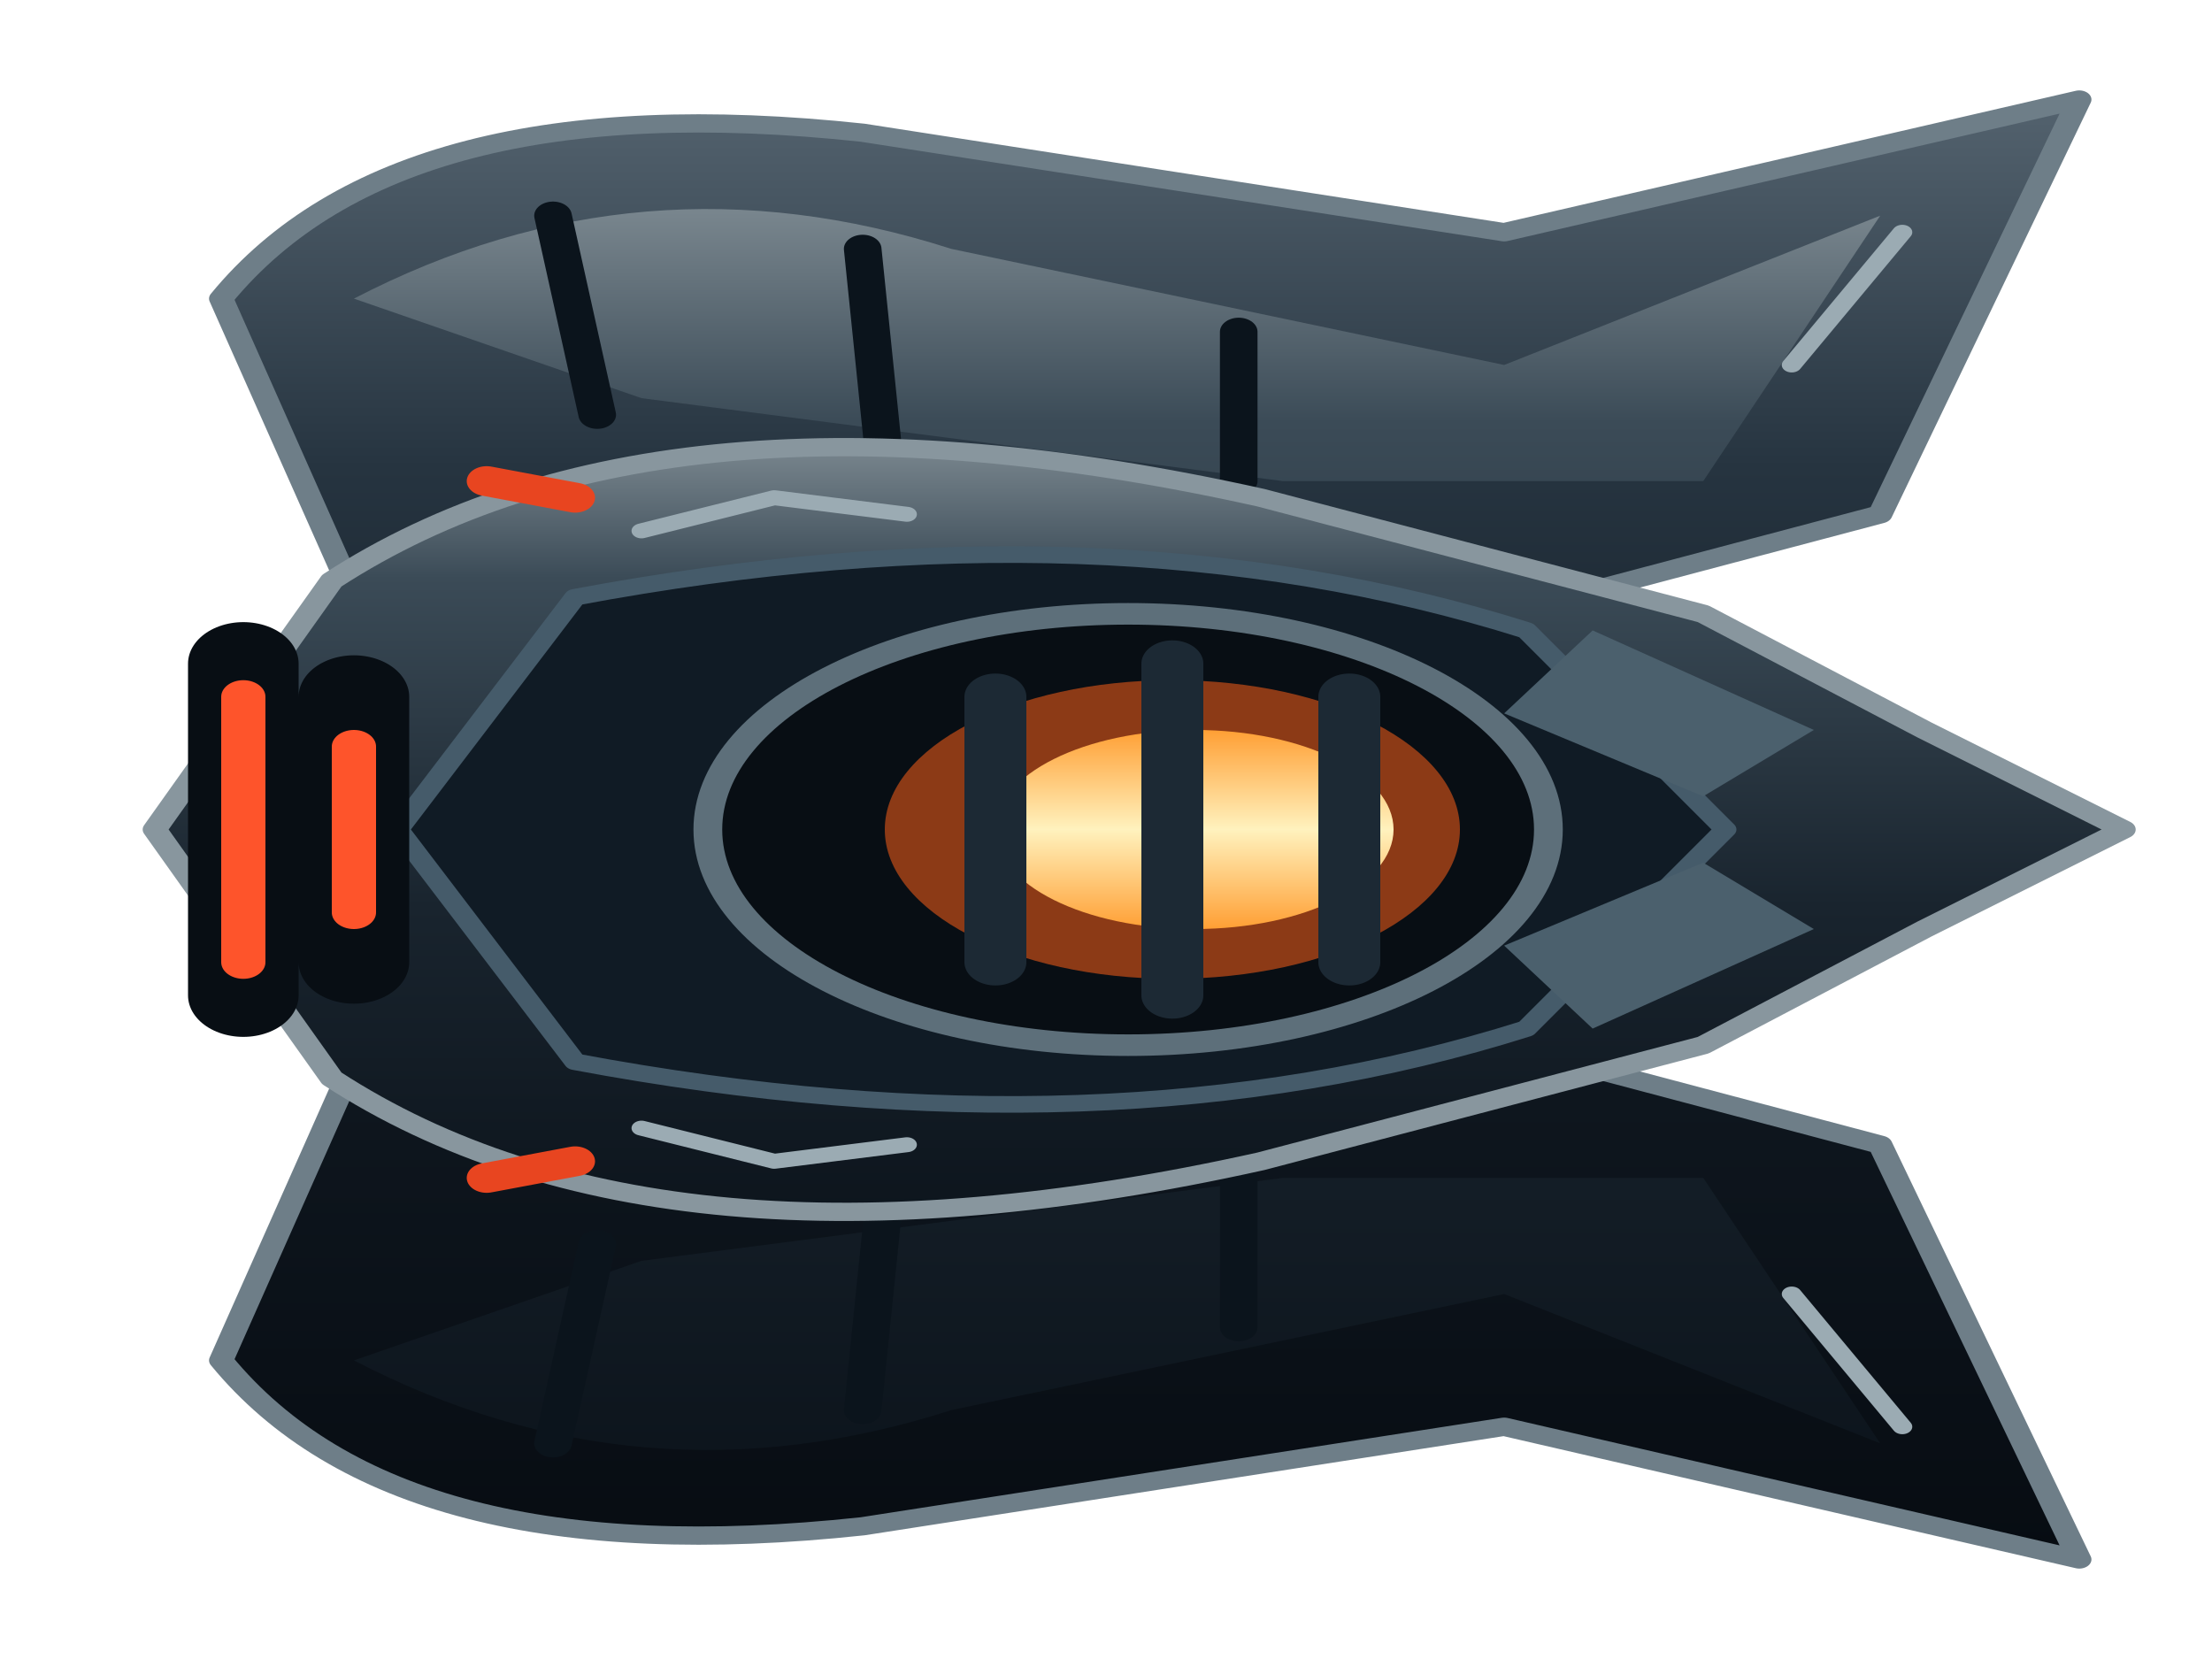
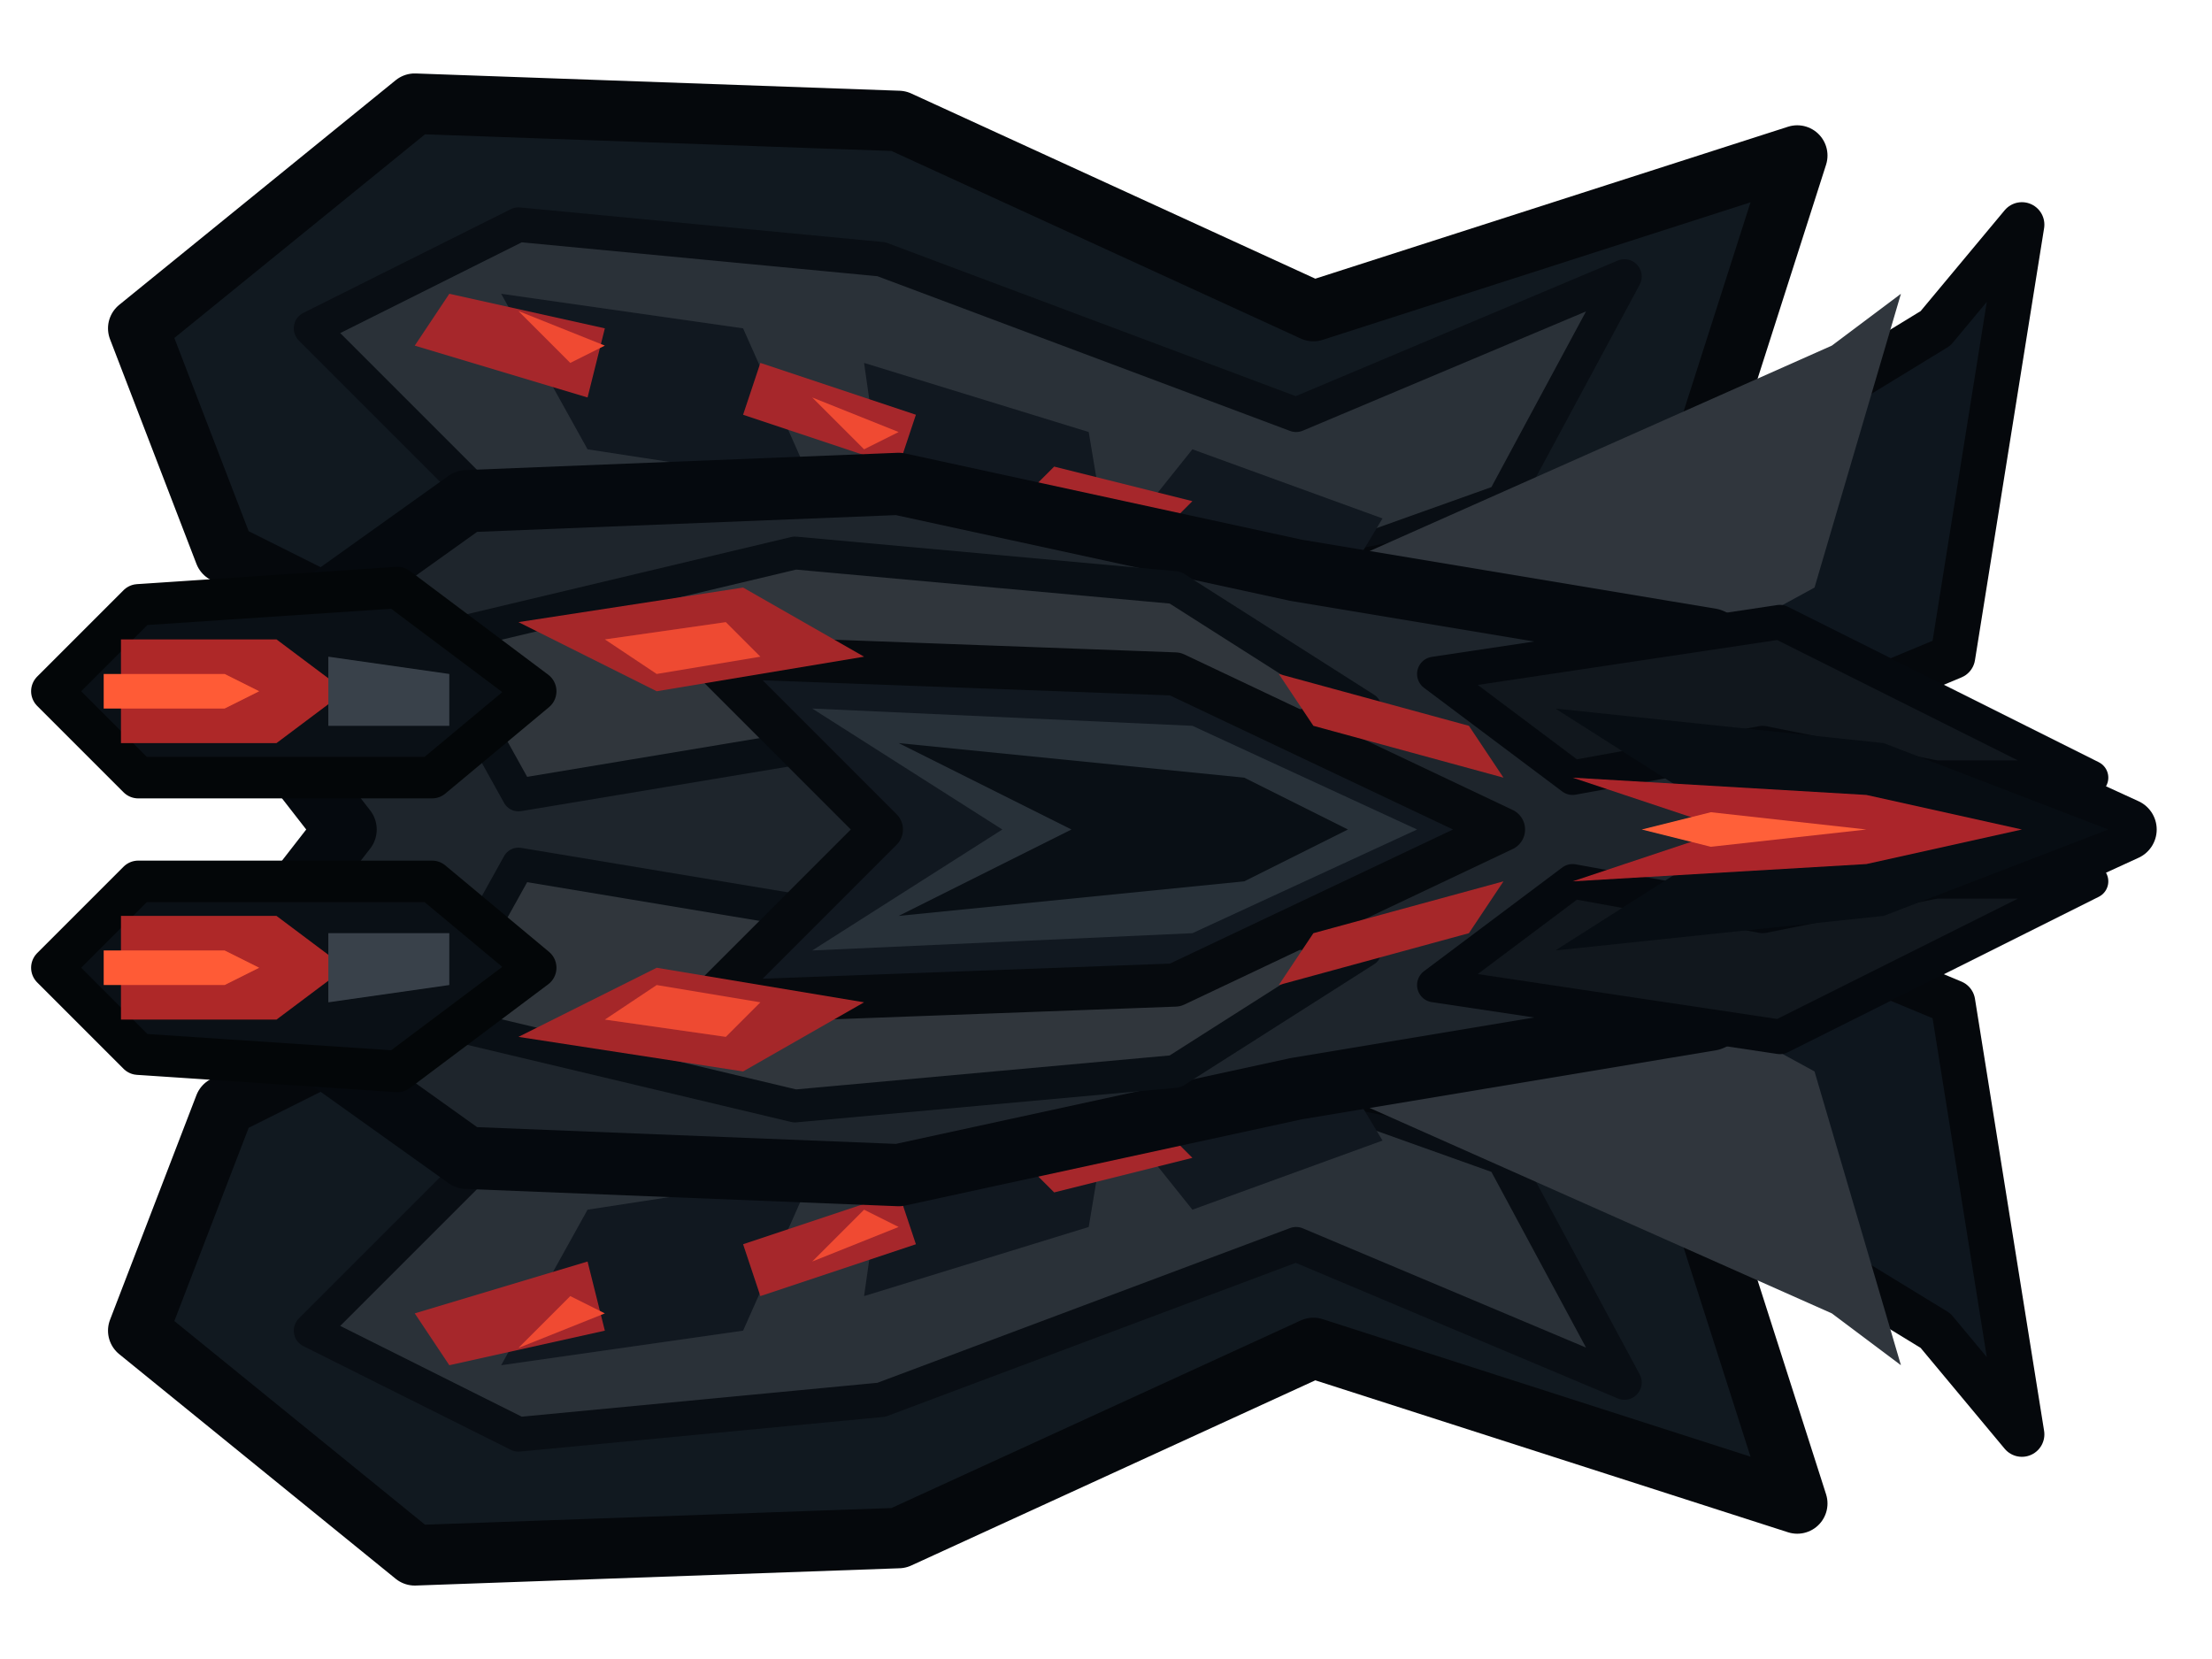
<svg xmlns="http://www.w3.org/2000/svg" width="64" height="48" viewBox="0 0 64 48">
-   <defs>
-     <linearGradient id="hull" x1="0" y1="0" x2="0" y2="1">
-       <stop stop-color="#53626e" />
-       <stop offset=".25" stop-color="#263440" />
-       <stop offset=".56" stop-color="#111a23" />
-       <stop offset="1" stop-color="#070c12" />
-     </linearGradient>
-     <linearGradient id="plate" x1="0" y1="0" x2="0" y2="1">
-       <stop stop-color="#78858d" />
-       <stop offset=".17" stop-color="#3b4b57" />
-       <stop offset=".6" stop-color="#19242e" />
-       <stop offset="1" stop-color="#0d151d" />
-     </linearGradient>
-     <linearGradient id="core" x1="0" y1="0" x2="0" y2="1">
-       <stop stop-color="#ff9f34" />
-       <stop offset=".5" stop-color="#fff2be" />
-       <stop offset="1" stop-color="#ff9f34" />
-     </linearGradient>
-   </defs>
-   <g transform="translate(0 0) scale(0.64 0.48)" stroke-linejoin="round" stroke-linecap="round">
-     <path d="M10 18Q18 5 39 8L68 14 94 6 85 31 68 37 30 33 17 39Z M10 82Q18 95 39 92L68 86 94 94 85 69 68 63 30 67 17 61Z" fill="url(#hull)" stroke="#6e7e88" stroke-width="1.1" />
-     <path d="M16 18Q29 9 43 15L68 22 85 13 77 29 58 29 29 24Z M16 82Q29 91 43 85L68 78 85 87 77 71 58 71 29 76Z" fill="url(#plate)" />
-     <path d="M25 13 27 25 M39 15 40 28 M56 20 56 29 M25 87 27 75 M39 85 40 72 M56 80 56 71" stroke="#0b141c" stroke-width="1.7" />
-     <path d="M15 35Q30 22 57 30L77 37 87 44 96 50 87 56 77 63 57 70Q30 78 15 65L7 50Z" fill="url(#plate)" stroke="#88969e" stroke-width="1.1" />
-     <path d="M26 36Q50 30 69 38L78 50 69 62Q50 70 26 64L18 50Z" fill="#101b25" stroke="#455b6a" stroke-width="1" />
-     <ellipse cx="51" cy="50" rx="19" ry="13" fill="#080e14" stroke="#5d6f7a" stroke-width="1.3" />
-     <ellipse cx="53" cy="50" rx="13" ry="9" fill="#e55718" opacity=".6" />
-     <ellipse cx="54" cy="50" rx="9" ry="6" fill="url(#core)" />
-     <path d="M45 42V58 M53 40V60 M61 42V58" stroke="#1c2934" stroke-width="2.8" />
-     <path d="M72 38 82 44 77 48 68 43Z M72 62 82 56 77 52 68 57Z" fill="#4b606d" />
-     <path d="M11 40V60 M16 42V58" stroke="#080e14" stroke-width="5" />
-     <path d="M11 42V58 M16 45V55" stroke="#fe542b" stroke-width="2" />
-     <path d="M29 32 35 30 41 31 M29 68 35 70 41 69 M81 22 86 14 M81 78 86 86" fill="none" stroke="#9babb3" stroke-width=".9" />
-     <path d="M22 29 26 30 M22 71 26 70" stroke="#e84520" stroke-width="1.8" />
+   <g transform="scale(0.5)" stroke-linecap="round" stroke-linejoin="round">
+     <path d="M8 19 24 6 52 7 76 18 104 9 96 34 79 41 48 36 27 39 13 32Z" fill="#111920" stroke="#05080c" stroke-width="3.5" />
+     <path d="M8 77 24 90 52 89 76 78 104 87 96 62 79 55 48 60 27 57 13 64Z" fill="#111920" stroke="#05080c" stroke-width="3.5" />
+     <path d="M18 19 30 13 51 15 75 24 94 16 87 29 73 34 49 29 31 32Z" fill="#2a3138" stroke="#090e14" stroke-width="2" />
+     <path d="M18 77 30 83 51 81 75 72 94 80 87 67 73 62 49 67 31 64Z" fill="#2a3138" stroke="#090e14" stroke-width="2" />
+     <path d="M69 35 94 30 112 19 117 13 113 38 101 43 85 44Z" fill="#0e161e" stroke="#05080c" stroke-width="2.6" />
+     <path d="M69 61 94 66 112 77 117 83 113 58 101 53 85 52Z" fill="#0e161e" stroke="#05080c" stroke-width="2.6" />
+     <path d="M79 32 106 20 110 17 105 34 94 40 84 40Z" fill="#30363d" />
+     <path d="M79 64 106 76 110 79 105 62 94 56 84 56Z" fill="#30363d" />
+     <path d="M29 17 43 19 47 28 34 26Z M50 21 63 25 64 31 51 28Z M69 26 80 30 77 35 65 31Z" fill="#111820" />
+     <path d="M29 79 43 77 47 68 34 70Z M50 75 63 71 64 65 51 68Z M69 70 80 66 77 61 65 65Z" fill="#111820" />
+     <path d="M26 17 35 19 34 23 24 20Z M44 21 53 24 52 27 43 24Z M61 27 69 29 66 32 59 29Z" fill="#a6272b" />
+     <path d="M26 79 35 77 34 73 24 76Z M44 75 53 72 52 69 43 72Z M61 69 69 67 66 64 59 67Z" fill="#a6272b" />
+     <path d="M30 18 35 20 33 21Z M47 23 52 25 50 26Z M30 78 35 76 33 75Z M47 73 52 71 50 70Z" fill="#f04a32" />
+     <path d="M13 39 27 29 52 28 75 33 99 37 123 48 99 59 75 63 52 68 27 67 13 57 20 48Z" fill="#1e252c" stroke="#05090e" stroke-width="3.6" />
+     <path d="M25 37 46 32 68 34 79 41 68 44 48 43 30 46Z" fill="#30363c" stroke="#090f15" stroke-width="1.9" />
+     <path d="M25 59 46 64 68 62 79 55 68 52 48 53 30 50Z" fill="#30363c" stroke="#090f15" stroke-width="1.9" />
+     <path d="M41 38 68 39 87 48 68 57 41 58 51 48Z" fill="#111820" stroke="#060a0e" stroke-width="2.5" />
+     <path d="M47 41 69 42 82 48 69 54 47 55 58 48Z" fill="#283139" />
+     <path d="M52 43 72 45 78 48 72 51 52 53 62 48Z" fill="#090f15" />
+     <path d="M83 39 103 36 121 45 112 45 102 43 91 45Z" fill="#11171d" stroke="#05090e" stroke-width="2" />
+     <path d="M83 57 103 60 121 51 112 51 102 53 91 51Z" fill="#11171d" stroke="#05090e" stroke-width="2" />
+     <path d="M90 41 109 43 122 48 109 53 90 55 101 48Z" fill="#070d13" />
+     <path d="M91 45 108 46 117 48 108 50 91 51 100 48Z" fill="#ab252a" />
+     <path d="M99 47 108 48 99 49 95 48Z" fill="#ff6039" />
+     <path d="M8 35 23 34 31 40 25 45 8 45 3 40Z" fill="#0a1016" stroke="#030608" stroke-width="2.4" />
+     <path d="M8 51 25 51 31 56 23 62 8 61 3 56Z" fill="#0a1016" stroke="#030608" stroke-width="2.4" />
+     <path d="M7 37 16 37 20 40 16 43 7 43Z M7 53 16 53 20 56 16 59 7 59Z" fill="#ae2828" />
+     <path d="M6 39 13 39 15 40 13 41 6 41Z M6 55 13 55 15 56 13 57 6 57Z" fill="#ff5b36" />
+     <path d="M19 38 26 39 26 42 19 42Z M19 54 26 54 26 57 19 58Z" fill="#39414a" />
+     <path d="M30 36 43 34 50 38 38 40Z M30 60 43 62 50 58 38 56Z" fill="#a52729" />
+     <path d="M35 37 42 36 44 38 38 39Z M35 59 42 60 44 58 38 57Z" fill="#ee4a32" />
+     <path d="M74 39 85 42 87 45 76 42Z M74 57 85 54 87 51 76 54Z" fill="#a62729" />
  </g>
</svg>
